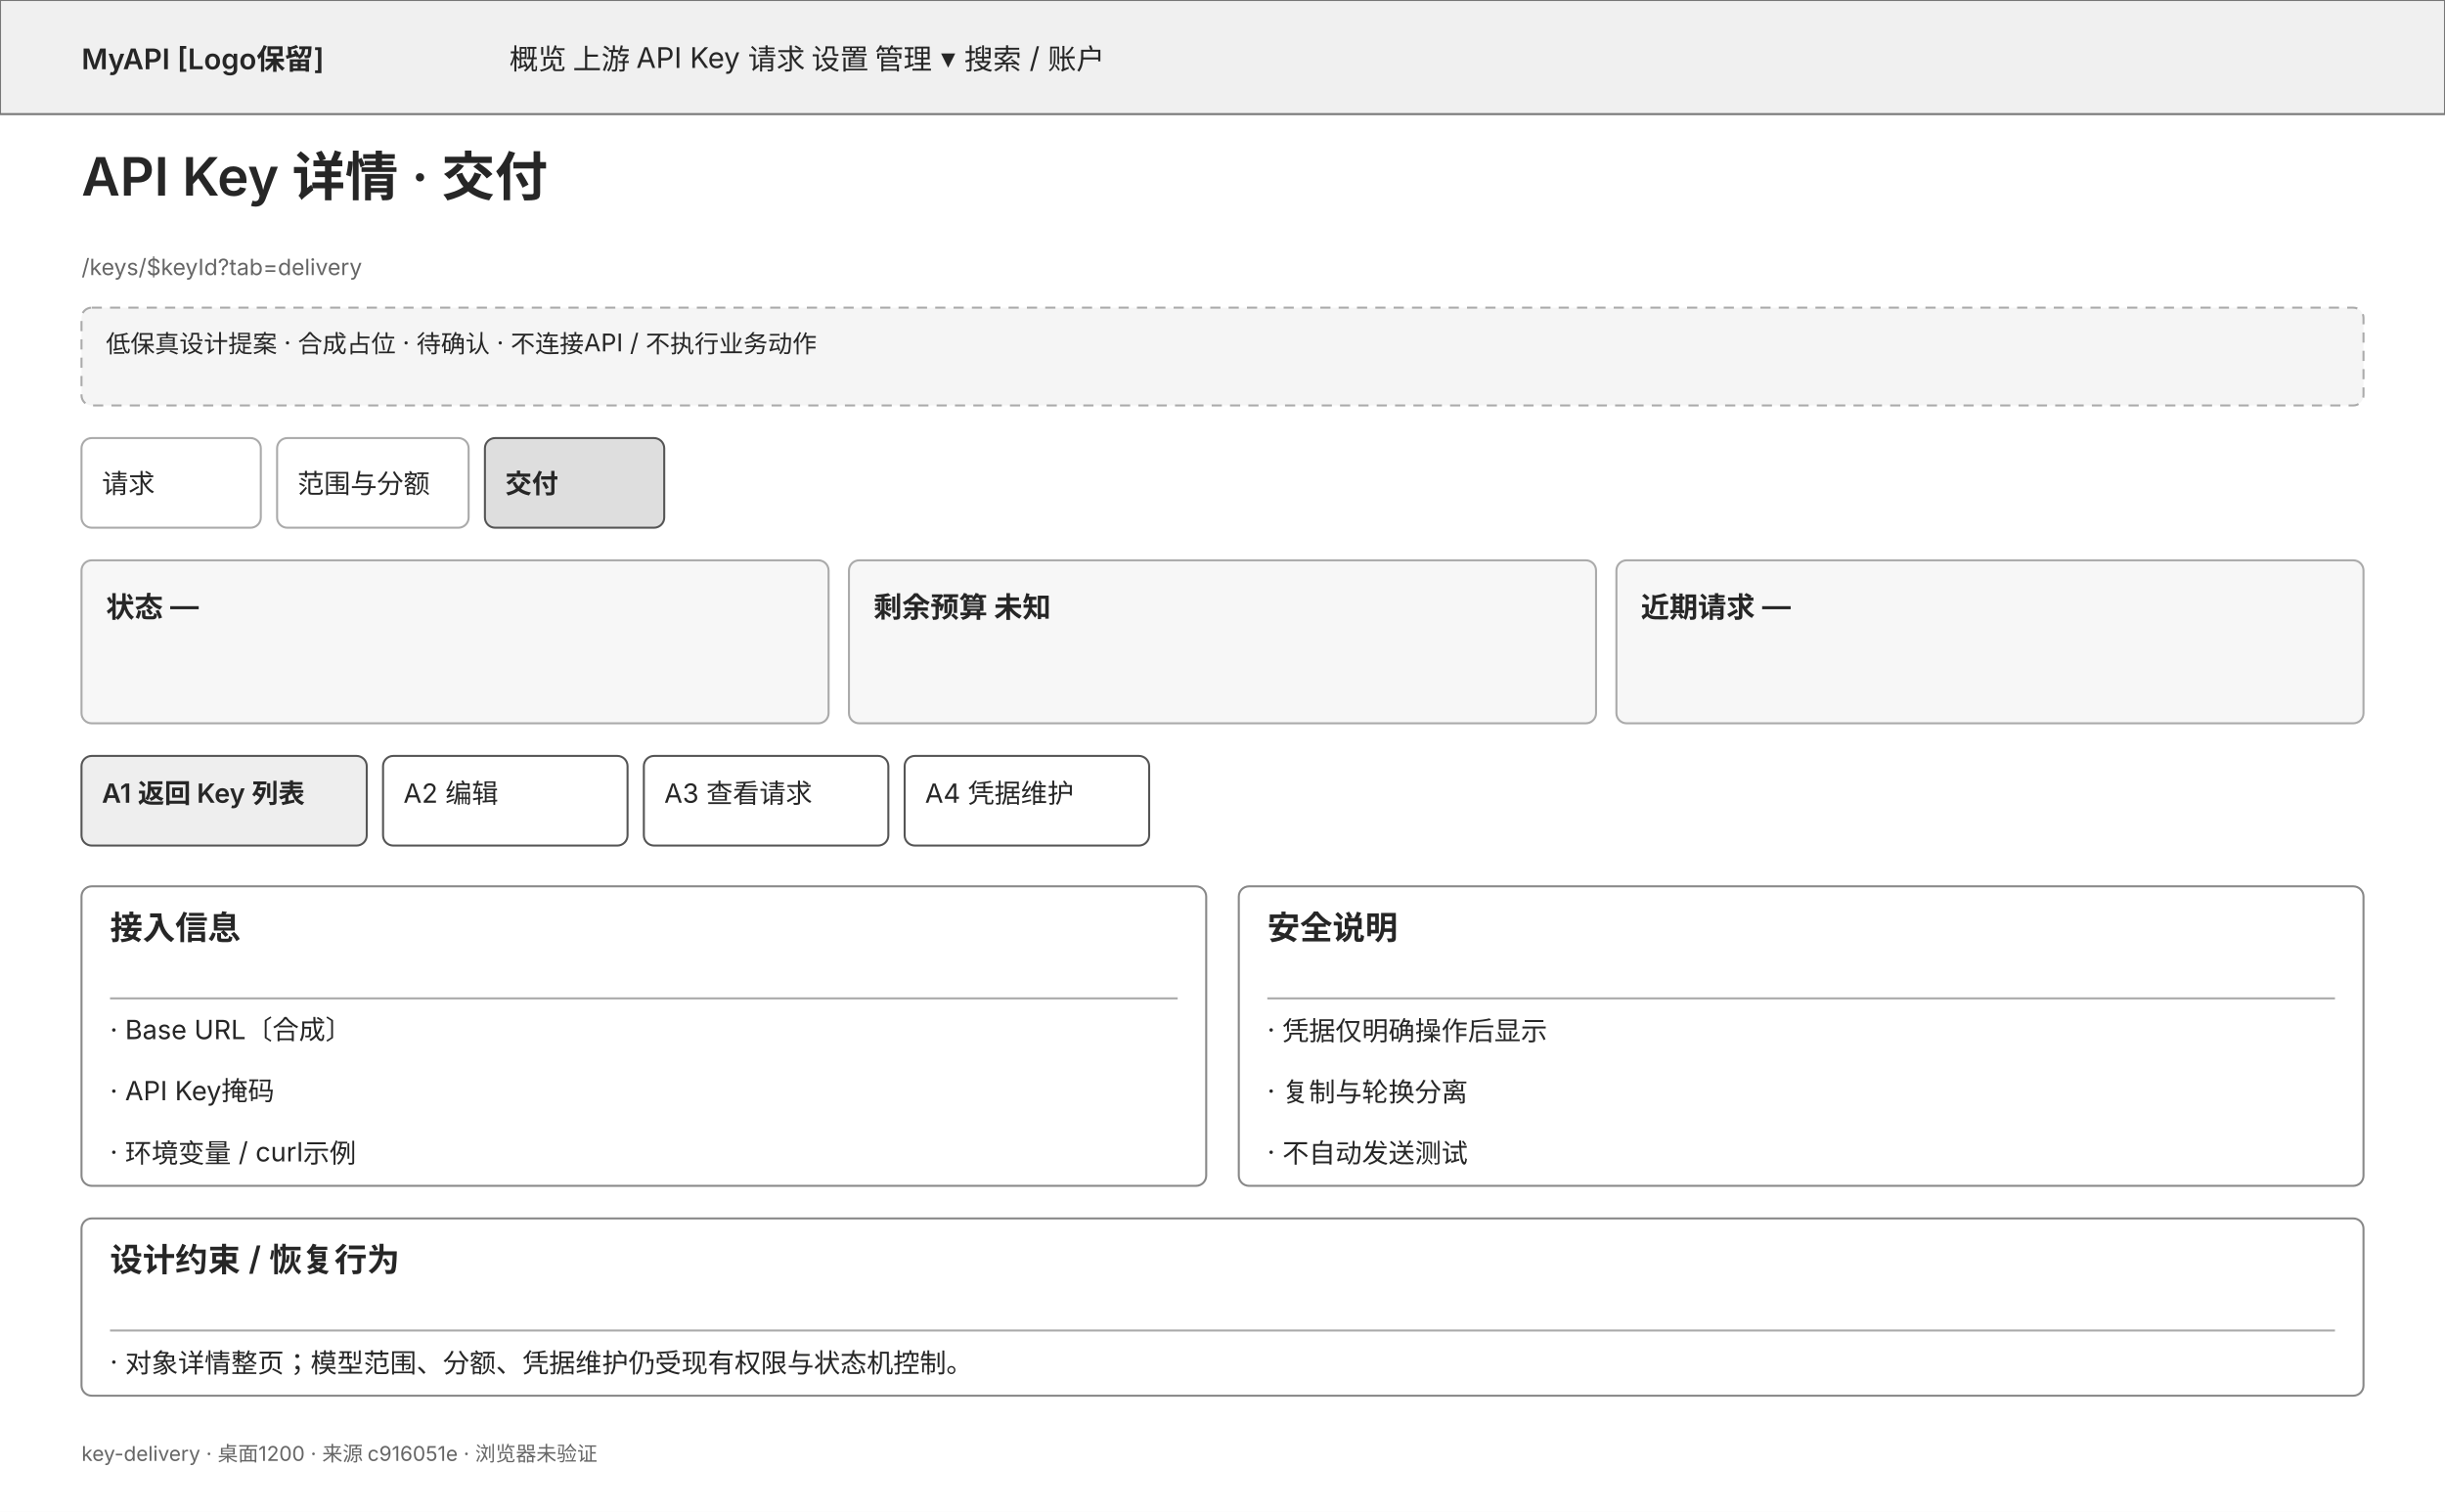
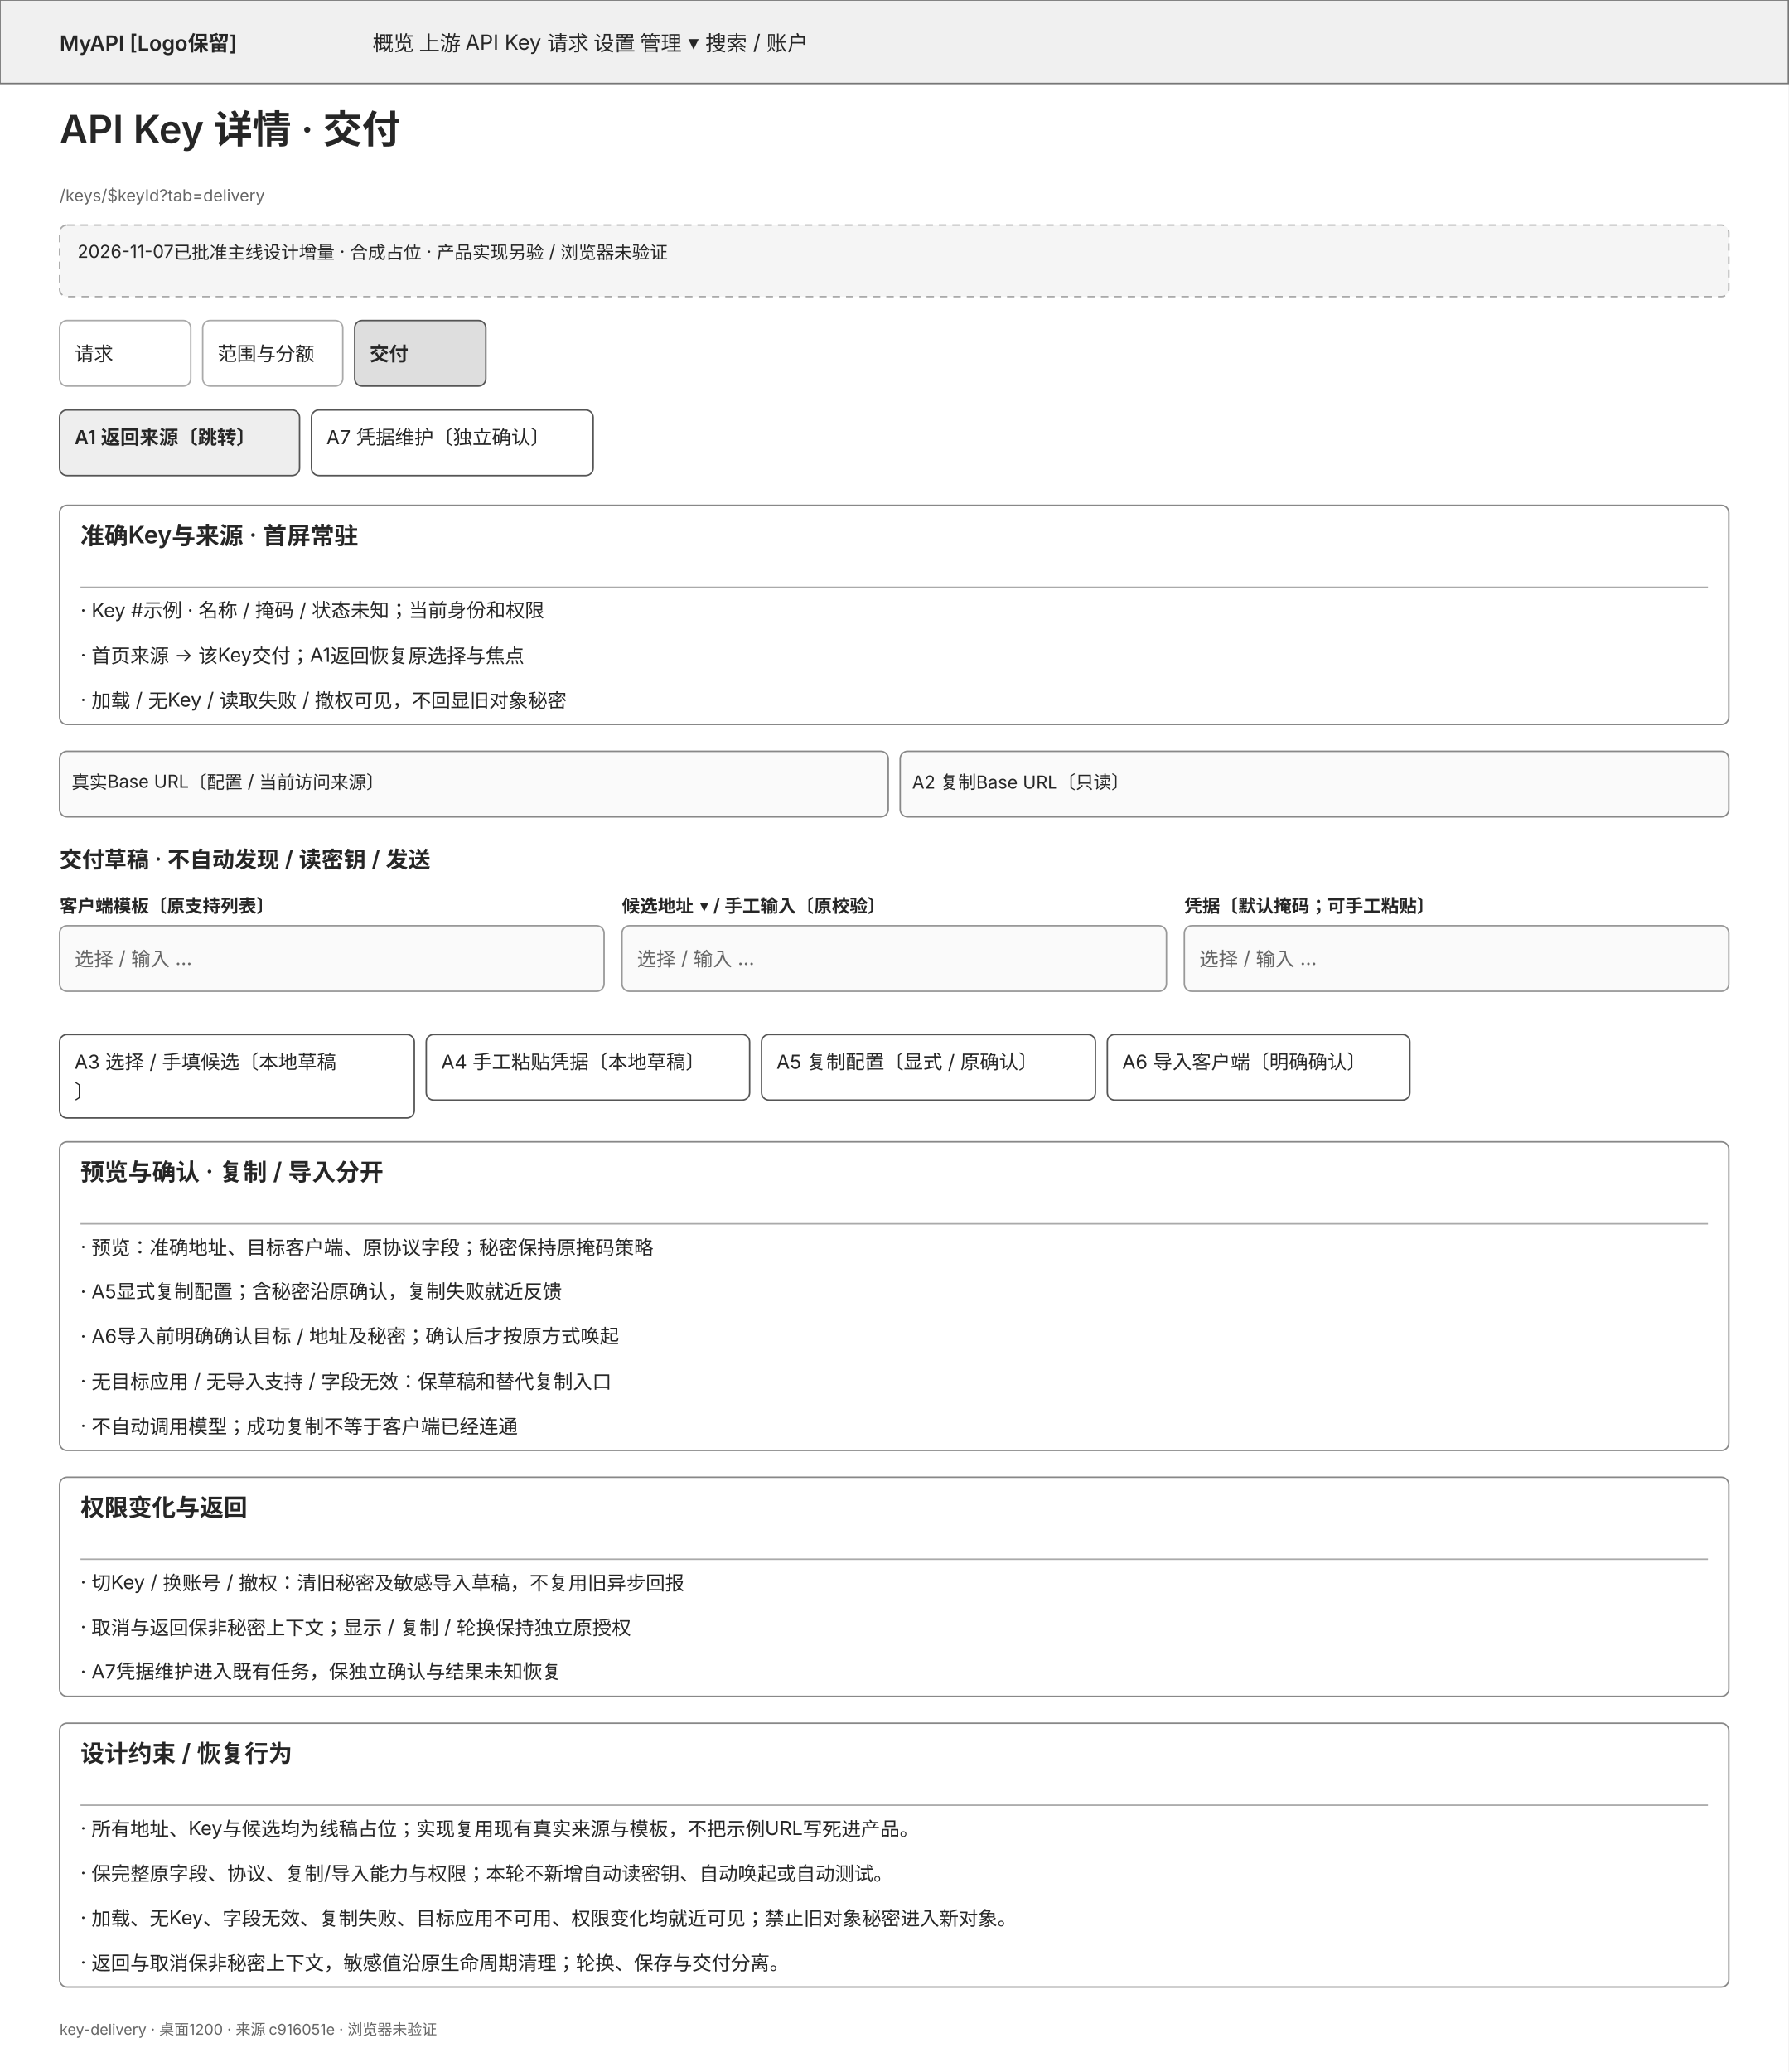
- <svg xmlns="http://www.w3.org/2000/svg" width="1200" height="742" viewBox="0 0 1200 742" role="img" aria-labelledby="title desc">
+ <svg xmlns="http://www.w3.org/2000/svg" width="1200" height="1390" viewBox="0 0 1200 1390" role="img" aria-labelledby="title desc">
  <rect width="100%" height="100%" fill="#ffffff" />
  <g font-family="system-ui, -apple-system, BlinkMacSystemFont, sans-serif">
    <rect x="0" y="0" width="1200" height="56" rx="0" fill="#f0f0f0" stroke="#777777" />
    <text x="40" y="34" font-size="14" font-weight="600" fill="#262626">MyAPI  [Logo保留]</text>
    <text x="250" y="34" font-size="14" font-weight="normal" fill="#262626">概览    上游    API Key    请求    设置    管理 ▾       搜索 / 账户</text>
    <text x="40" y="96" font-size="26" font-weight="600" fill="#262626">API Key 详情 · 交付</text>
    <text x="40" y="135" font-size="11" font-weight="normal" fill="#666666">/keys/$keyId?tab=delivery</text>
    <rect x="40" y="151" width="1120" height="48" rx="5" fill="#f5f5f5" stroke="#aaaaaa" stroke-dasharray="5 4" />
-     <text x="52" y="173" font-size="12" font-weight="normal" fill="#262626">低保真设计提案 · 合成占位 · 待确认 · 不连接API / 不执行业务动作</text>
+     <text x="52" y="173" font-size="12" font-weight="normal" fill="#262626">2026-11-07已批准主线设计增量 · 合成占位 · 产品实现另验 / 浏览器未验证</text>
    <rect x="40" y="215" width="88" height="44" rx="5" fill="#ffffff" stroke="#aaaaaa" />
    <text x="50" y="242" font-size="13" font-weight="normal" fill="#262626">请求</text>
    <rect x="136" y="215" width="94" height="44" rx="5" fill="#ffffff" stroke="#aaaaaa" />
    <text x="146" y="242" font-size="13" font-weight="normal" fill="#262626">范围与分额</text>
    <rect x="238" y="215" width="88" height="44" rx="5" fill="#dedede" stroke="#555555" />
    <text x="248" y="242" font-size="13" font-weight="600" fill="#262626">交付</text>
-     <rect x="40.0" y="275" width="366.667" height="80" rx="5" fill="#f7f7f7" stroke="#aaaaaa" />
-     <text x="52.0" y="303" font-size="14" font-weight="600" fill="#262626">状态 —</text>
-     <rect x="416.667" y="275" width="366.667" height="80" rx="5" fill="#f7f7f7" stroke="#aaaaaa" />
-     <text x="428.667" y="303" font-size="14" font-weight="600" fill="#262626">剩余预算 未知</text>
-     <rect x="793.333" y="275" width="366.667" height="80" rx="5" fill="#f7f7f7" stroke="#aaaaaa" />
-     <text x="805.333" y="303" font-size="14" font-weight="600" fill="#262626">近期请求 —</text>
-     <rect x="40" y="371" width="140" height="44" rx="5" fill="#eeeeee" stroke="#555555" />
-     <text x="50" y="394" font-size="13" font-weight="600" fill="#262626">A1 返回 Key 列表</text>
-     <rect x="188" y="371" width="120" height="44" rx="5" fill="#ffffff" stroke="#555555" />
-     <text x="198" y="394" font-size="13" font-weight="normal" fill="#262626">A2 编辑</text>
-     <rect x="316" y="371" width="120" height="44" rx="5" fill="#ffffff" stroke="#555555" />
-     <text x="326" y="394" font-size="13" font-weight="normal" fill="#262626">A3 查看请求</text>
-     <rect x="444" y="371" width="120" height="44" rx="5" fill="#ffffff" stroke="#555555" />
-     <text x="454" y="394" font-size="13" font-weight="normal" fill="#262626">A4 凭据维护</text>
-     <rect x="40.0" y="435" width="552.0" height="147" rx="5" fill="#ffffff" stroke="#888888" />
-     <text x="54.0" y="461" font-size="16" font-weight="600" fill="#262626">接入信息</text>
-     <line x1="54.0" y1="490" x2="578.0" y2="490" stroke="#aaaaaa" />
-     <text x="54.0" y="510" font-size="13" font-weight="normal" fill="#262626">· Base URL〔合成〕</text>
-     <text x="54.0" y="540" font-size="13" font-weight="normal" fill="#262626">· API Key掩码</text>
-     <text x="54.0" y="570" font-size="13" font-weight="normal" fill="#262626">· 环境变量 / curl示例</text>
-     <rect x="608.0" y="435" width="552.0" height="147" rx="5" fill="#ffffff" stroke="#888888" />
-     <text x="622.0" y="461" font-size="16" font-weight="600" fill="#262626">安全说明</text>
-     <line x1="622.0" y1="490" x2="1146.0" y2="490" stroke="#aaaaaa" />
-     <text x="622.0" y="510" font-size="13" font-weight="normal" fill="#262626">· 凭据仅明确操作后显示</text>
-     <text x="622.0" y="540" font-size="13" font-weight="normal" fill="#262626">· 复制与轮换分离</text>
-     <text x="622.0" y="570" font-size="13" font-weight="normal" fill="#262626">· 不自动发送测试</text>
-     <rect x="40" y="598" width="1120" height="87" rx="5" fill="#ffffff" stroke="#888888" />
-     <text x="54" y="624" font-size="16" font-weight="600" fill="#262626">设计约束 / 恢复行为</text>
-     <line x1="54" y1="653" x2="1146" y2="653" stroke="#aaaaaa" />
-     <text x="54" y="673" font-size="13" font-weight="normal" fill="#262626">· 对象详情整页；模型范围、分额、凭据维护仍受现有权限与状态机控制。</text>
-     <text x="40" y="717" font-size="10" font-weight="normal" fill="#666666">key-delivery · 桌面1200 · 来源 c916051e · 浏览器未验证</text>
+     <rect x="40" y="275" width="161" height="44" rx="5" fill="#eeeeee" stroke="#555555" />
+     <text x="50" y="298" font-size="13" font-weight="600" fill="#262626">A1 返回来源〔跳转〕</text>
+     <rect x="209" y="275" width="189" height="44" rx="5" fill="#ffffff" stroke="#555555" />
+     <text x="219" y="298" font-size="13" font-weight="normal" fill="#262626">A7 凭据维护〔独立确认〕</text>
+     <rect x="40" y="339" width="1120" height="147" rx="5" fill="#ffffff" stroke="#888888" />
+     <text x="54" y="365" font-size="16" font-weight="600" fill="#262626">准确Key与来源 · 首屏常驻</text>
+     <line x1="54" y1="394" x2="1146" y2="394" stroke="#aaaaaa" />
+     <text x="54" y="414" font-size="13" font-weight="normal" fill="#262626">· Key #示例 · 名称 / 掩码 / 状态未知；当前身份和权限</text>
+     <text x="54" y="444" font-size="13" font-weight="normal" fill="#262626">· 首页来源 → 该Key交付；A1返回恢复原选择与焦点</text>
+     <text x="54" y="474" font-size="13" font-weight="normal" fill="#262626">· 加载 / 无Key / 读取失败 / 撤权可见，不回显旧对象秘密</text>
+     <rect x="40.0" y="504" width="556.0" height="44" rx="5" fill="#fafafa" stroke="#888888" />
+     <text x="48.0" y="529" font-size="12" font-weight="normal" fill="#262626">真实Base URL〔配置 / 当前访问来源〕</text>
+     <rect x="604.0" y="504" width="556.0" height="44" rx="5" fill="#fafafa" stroke="#888888" />
+     <text x="612.0" y="529" font-size="12" font-weight="normal" fill="#262626">A2 复制Base URL〔只读〕</text>
+     <text x="40" y="582" font-size="15" font-weight="600" fill="#262626">交付草稿 · 不自动发现 / 读密钥 / 发送</text>
+     <text x="40.0" y="612" font-size="12" font-weight="600" fill="#262626">客户端模板〔原支持列表〕</text>
+     <rect x="40.0" y="621" width="365.333" height="44" rx="5" fill="#fafafa" stroke="#999999" />
+     <text x="50.0" y="648" font-size="13" font-weight="normal" fill="#666666">选择 / 输入 …</text>
+     <text x="417.333" y="612" font-size="12" font-weight="600" fill="#262626">候选地址 ▾ / 手工输入〔原校验〕</text>
+     <rect x="417.333" y="621" width="365.333" height="44" rx="5" fill="#fafafa" stroke="#999999" />
+     <text x="427.333" y="648" font-size="13" font-weight="normal" fill="#666666">选择 / 输入 …</text>
+     <text x="794.667" y="612" font-size="12" font-weight="600" fill="#262626">凭据〔默认掩码；可手工粘贴〕</text>
+     <rect x="794.667" y="621" width="365.333" height="44" rx="5" fill="#fafafa" stroke="#999999" />
+     <text x="804.667" y="648" font-size="13" font-weight="normal" fill="#666666">选择 / 输入 …</text>
+     <rect x="40" y="694" width="238" height="56" rx="5" fill="#ffffff" stroke="#555555" />
+     <text x="50" y="717" font-size="13" font-weight="normal" fill="#262626">A3 选择 / 手填候选〔本地草稿</text>
+     <text x="50" y="737" font-size="13" font-weight="normal" fill="#262626">〕</text>
+     <rect x="286" y="694" width="217" height="44" rx="5" fill="#ffffff" stroke="#555555" />
+     <text x="296" y="717" font-size="13" font-weight="normal" fill="#262626">A4 手工粘贴凭据〔本地草稿〕</text>
+     <rect x="511" y="694" width="224" height="44" rx="5" fill="#ffffff" stroke="#555555" />
+     <text x="521" y="717" font-size="13" font-weight="normal" fill="#262626">A5 复制配置〔显式 / 原确认〕</text>
+     <rect x="743" y="694" width="203" height="44" rx="5" fill="#ffffff" stroke="#555555" />
+     <text x="753" y="717" font-size="13" font-weight="normal" fill="#262626">A6 导入客户端〔明确确认〕</text>
+     <rect x="40" y="766" width="1120" height="207" rx="5" fill="#ffffff" stroke="#888888" />
+     <text x="54" y="792" font-size="16" font-weight="600" fill="#262626">预览与确认 · 复制 / 导入分开</text>
+     <line x1="54" y1="821" x2="1146" y2="821" stroke="#aaaaaa" />
+     <text x="54" y="841" font-size="13" font-weight="normal" fill="#262626">· 预览：准确地址、目标客户端、原协议字段；秘密保持原掩码策略</text>
+     <text x="54" y="871" font-size="13" font-weight="normal" fill="#262626">· A5显式复制配置；含秘密沿原确认，复制失败就近反馈</text>
+     <text x="54" y="901" font-size="13" font-weight="normal" fill="#262626">· A6导入前明确确认目标 / 地址及秘密；确认后才按原方式唤起</text>
+     <text x="54" y="931" font-size="13" font-weight="normal" fill="#262626">· 无目标应用 / 无导入支持 / 字段无效：保草稿和替代复制入口</text>
+     <text x="54" y="961" font-size="13" font-weight="normal" fill="#262626">· 不自动调用模型；成功复制不等于客户端已经连通</text>
+     <rect x="40" y="991" width="1120" height="147" rx="5" fill="#ffffff" stroke="#888888" />
+     <text x="54" y="1017" font-size="16" font-weight="600" fill="#262626">权限变化与返回</text>
+     <line x1="54" y1="1046" x2="1146" y2="1046" stroke="#aaaaaa" />
+     <text x="54" y="1066" font-size="13" font-weight="normal" fill="#262626">· 切Key / 换账号 / 撤权：清旧秘密及敏感导入草稿，不复用旧异步回报</text>
+     <text x="54" y="1096" font-size="13" font-weight="normal" fill="#262626">· 取消与返回保非秘密上下文；显示 / 复制 / 轮换保持独立原授权</text>
+     <text x="54" y="1126" font-size="13" font-weight="normal" fill="#262626">· A7凭据维护进入既有任务，保独立确认与结果未知恢复</text>
+     <rect x="40" y="1156" width="1120" height="177" rx="5" fill="#ffffff" stroke="#888888" />
+     <text x="54" y="1182" font-size="16" font-weight="600" fill="#262626">设计约束 / 恢复行为</text>
+     <line x1="54" y1="1211" x2="1146" y2="1211" stroke="#aaaaaa" />
+     <text x="54" y="1231" font-size="13" font-weight="normal" fill="#262626">· 所有地址、Key与候选均为线稿占位；实现复用现有真实来源与模板，不把示例URL写死进产品。</text>
+     <text x="54" y="1261" font-size="13" font-weight="normal" fill="#262626">· 保完整原字段、协议、复制/导入能力与权限；本轮不新增自动读密钥、自动唤起或自动测试。</text>
+     <text x="54" y="1291" font-size="13" font-weight="normal" fill="#262626">· 加载、无Key、字段无效、复制失败、目标应用不可用、权限变化均就近可见；禁止旧对象秘密进入新对象。</text>
+     <text x="54" y="1321" font-size="13" font-weight="normal" fill="#262626">· 返回与取消保非秘密上下文，敏感值沿原生命周期清理；轮换、保存与交付分离。</text>
+     <text x="40" y="1365" font-size="10" font-weight="normal" fill="#666666">key-delivery · 桌面1200 · 来源 c916051e · 浏览器未验证</text>
  </g>
</svg>
